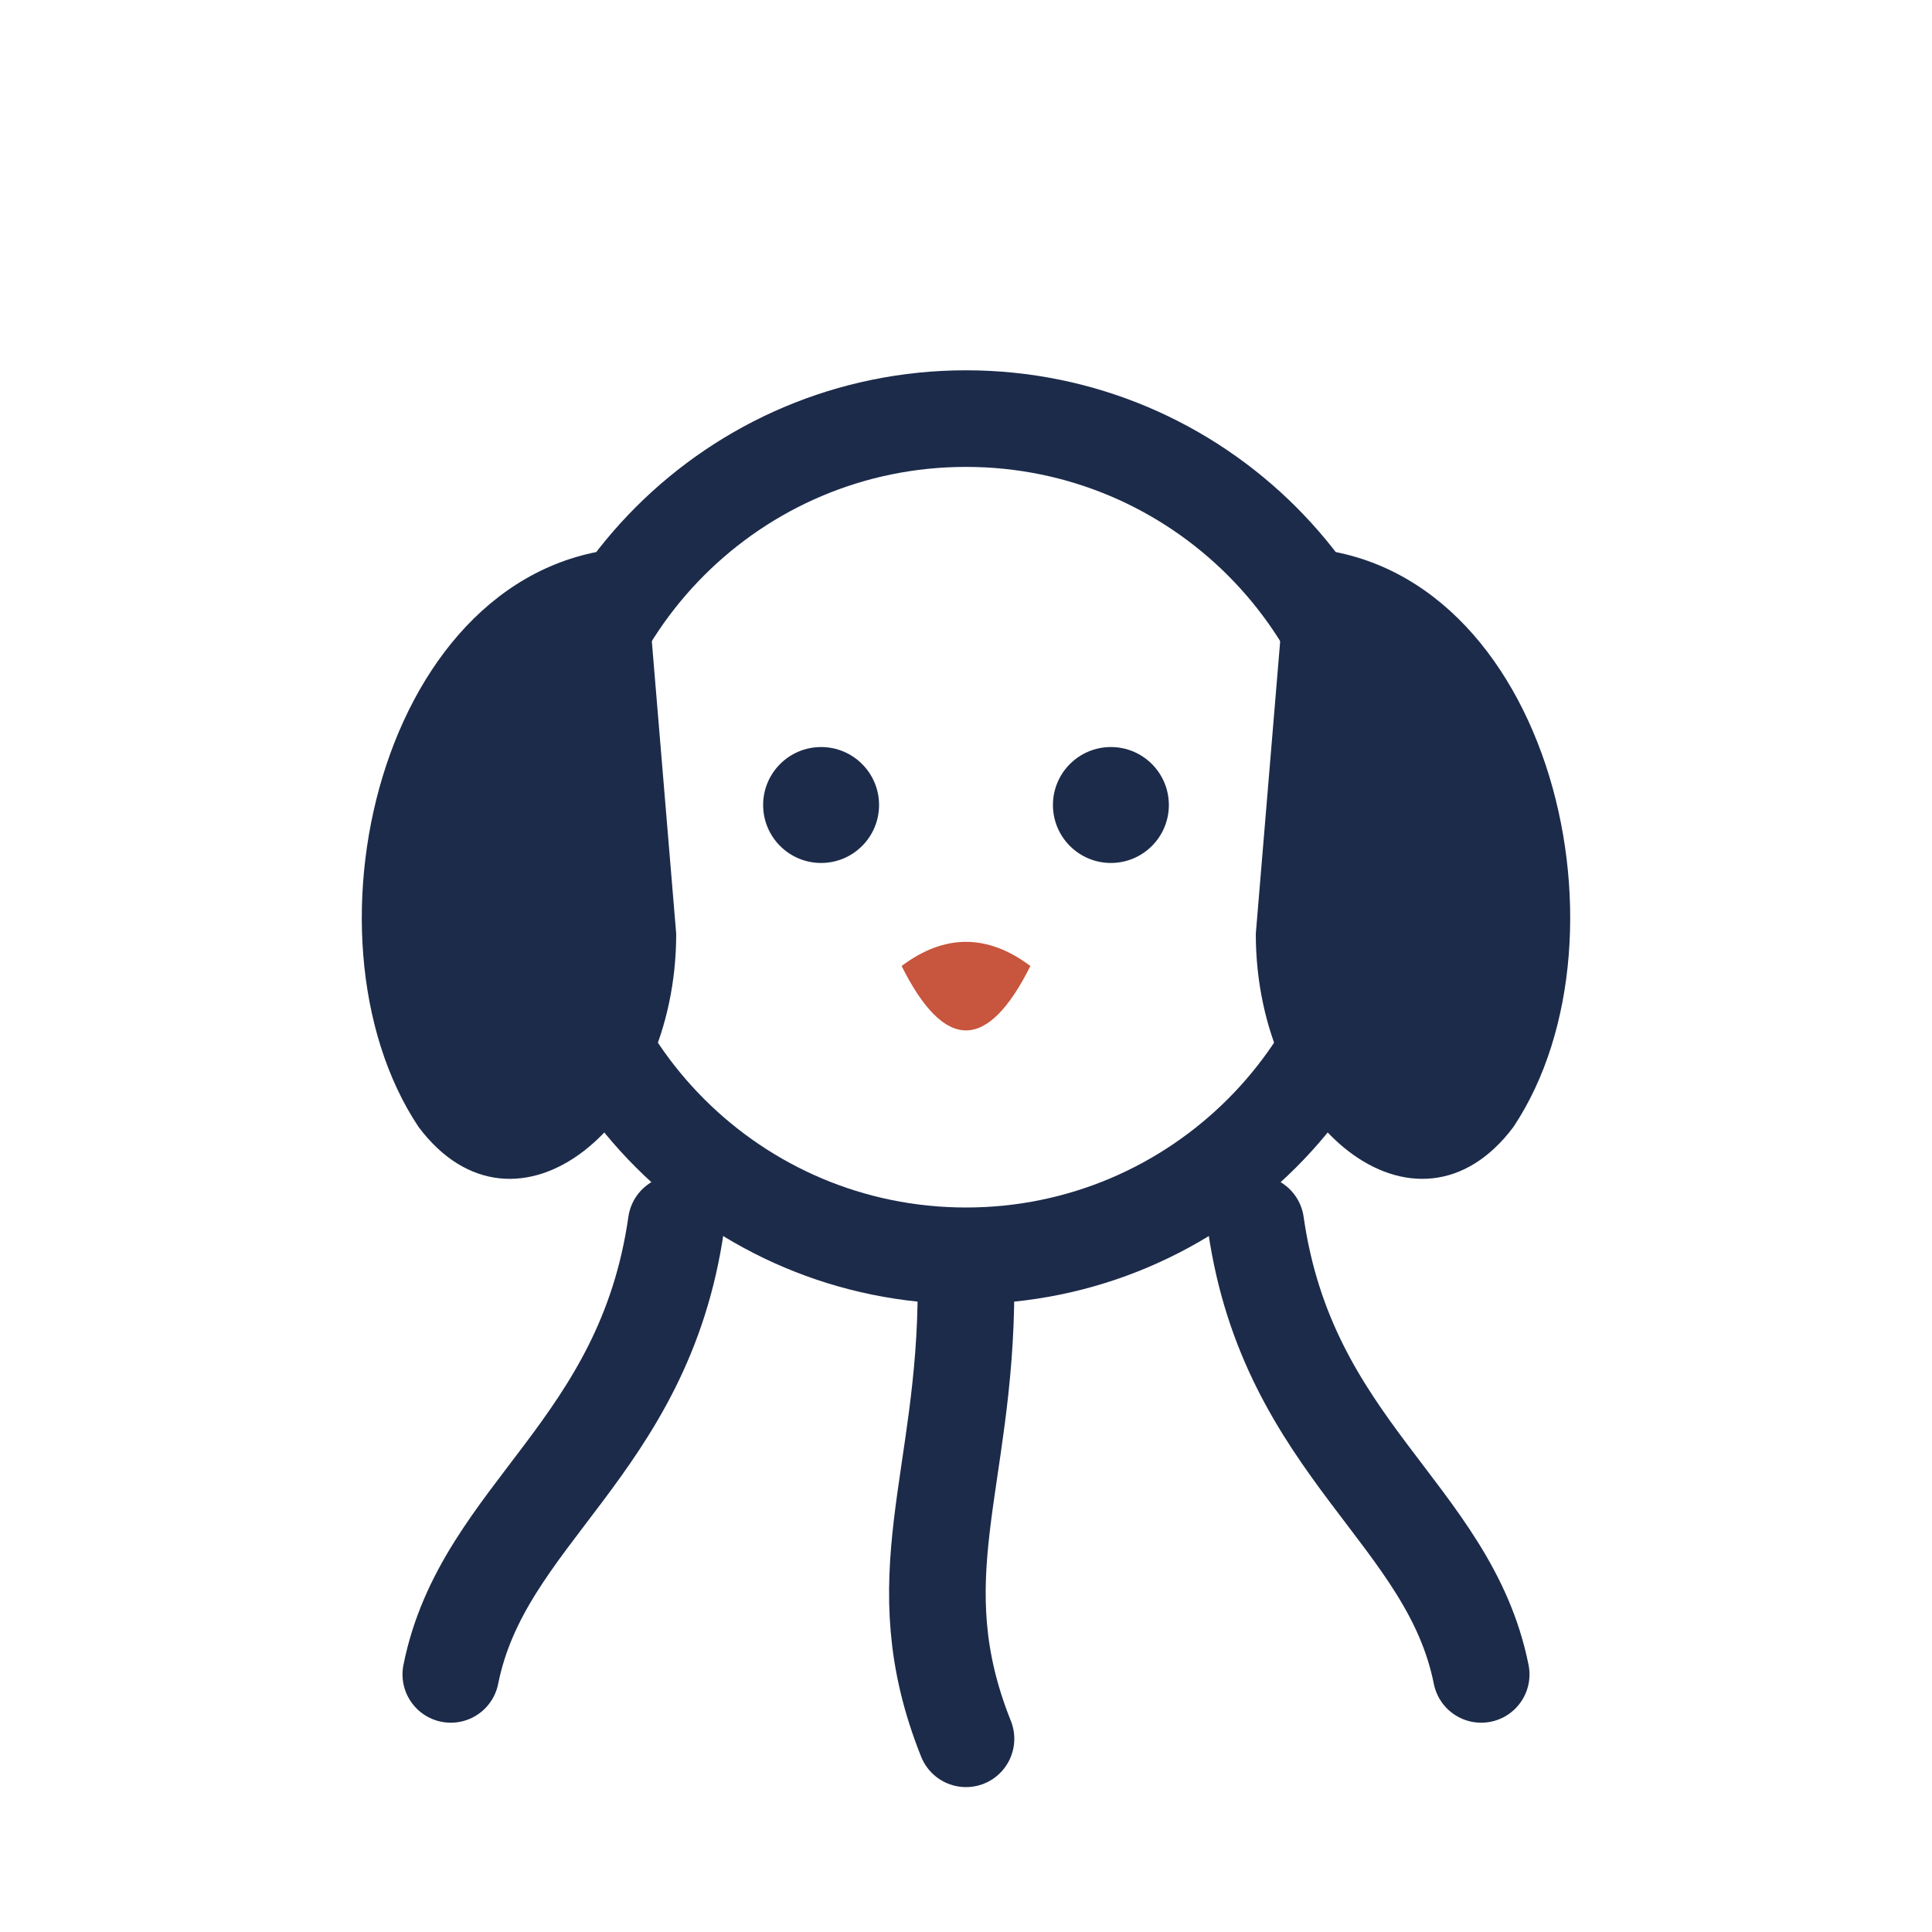
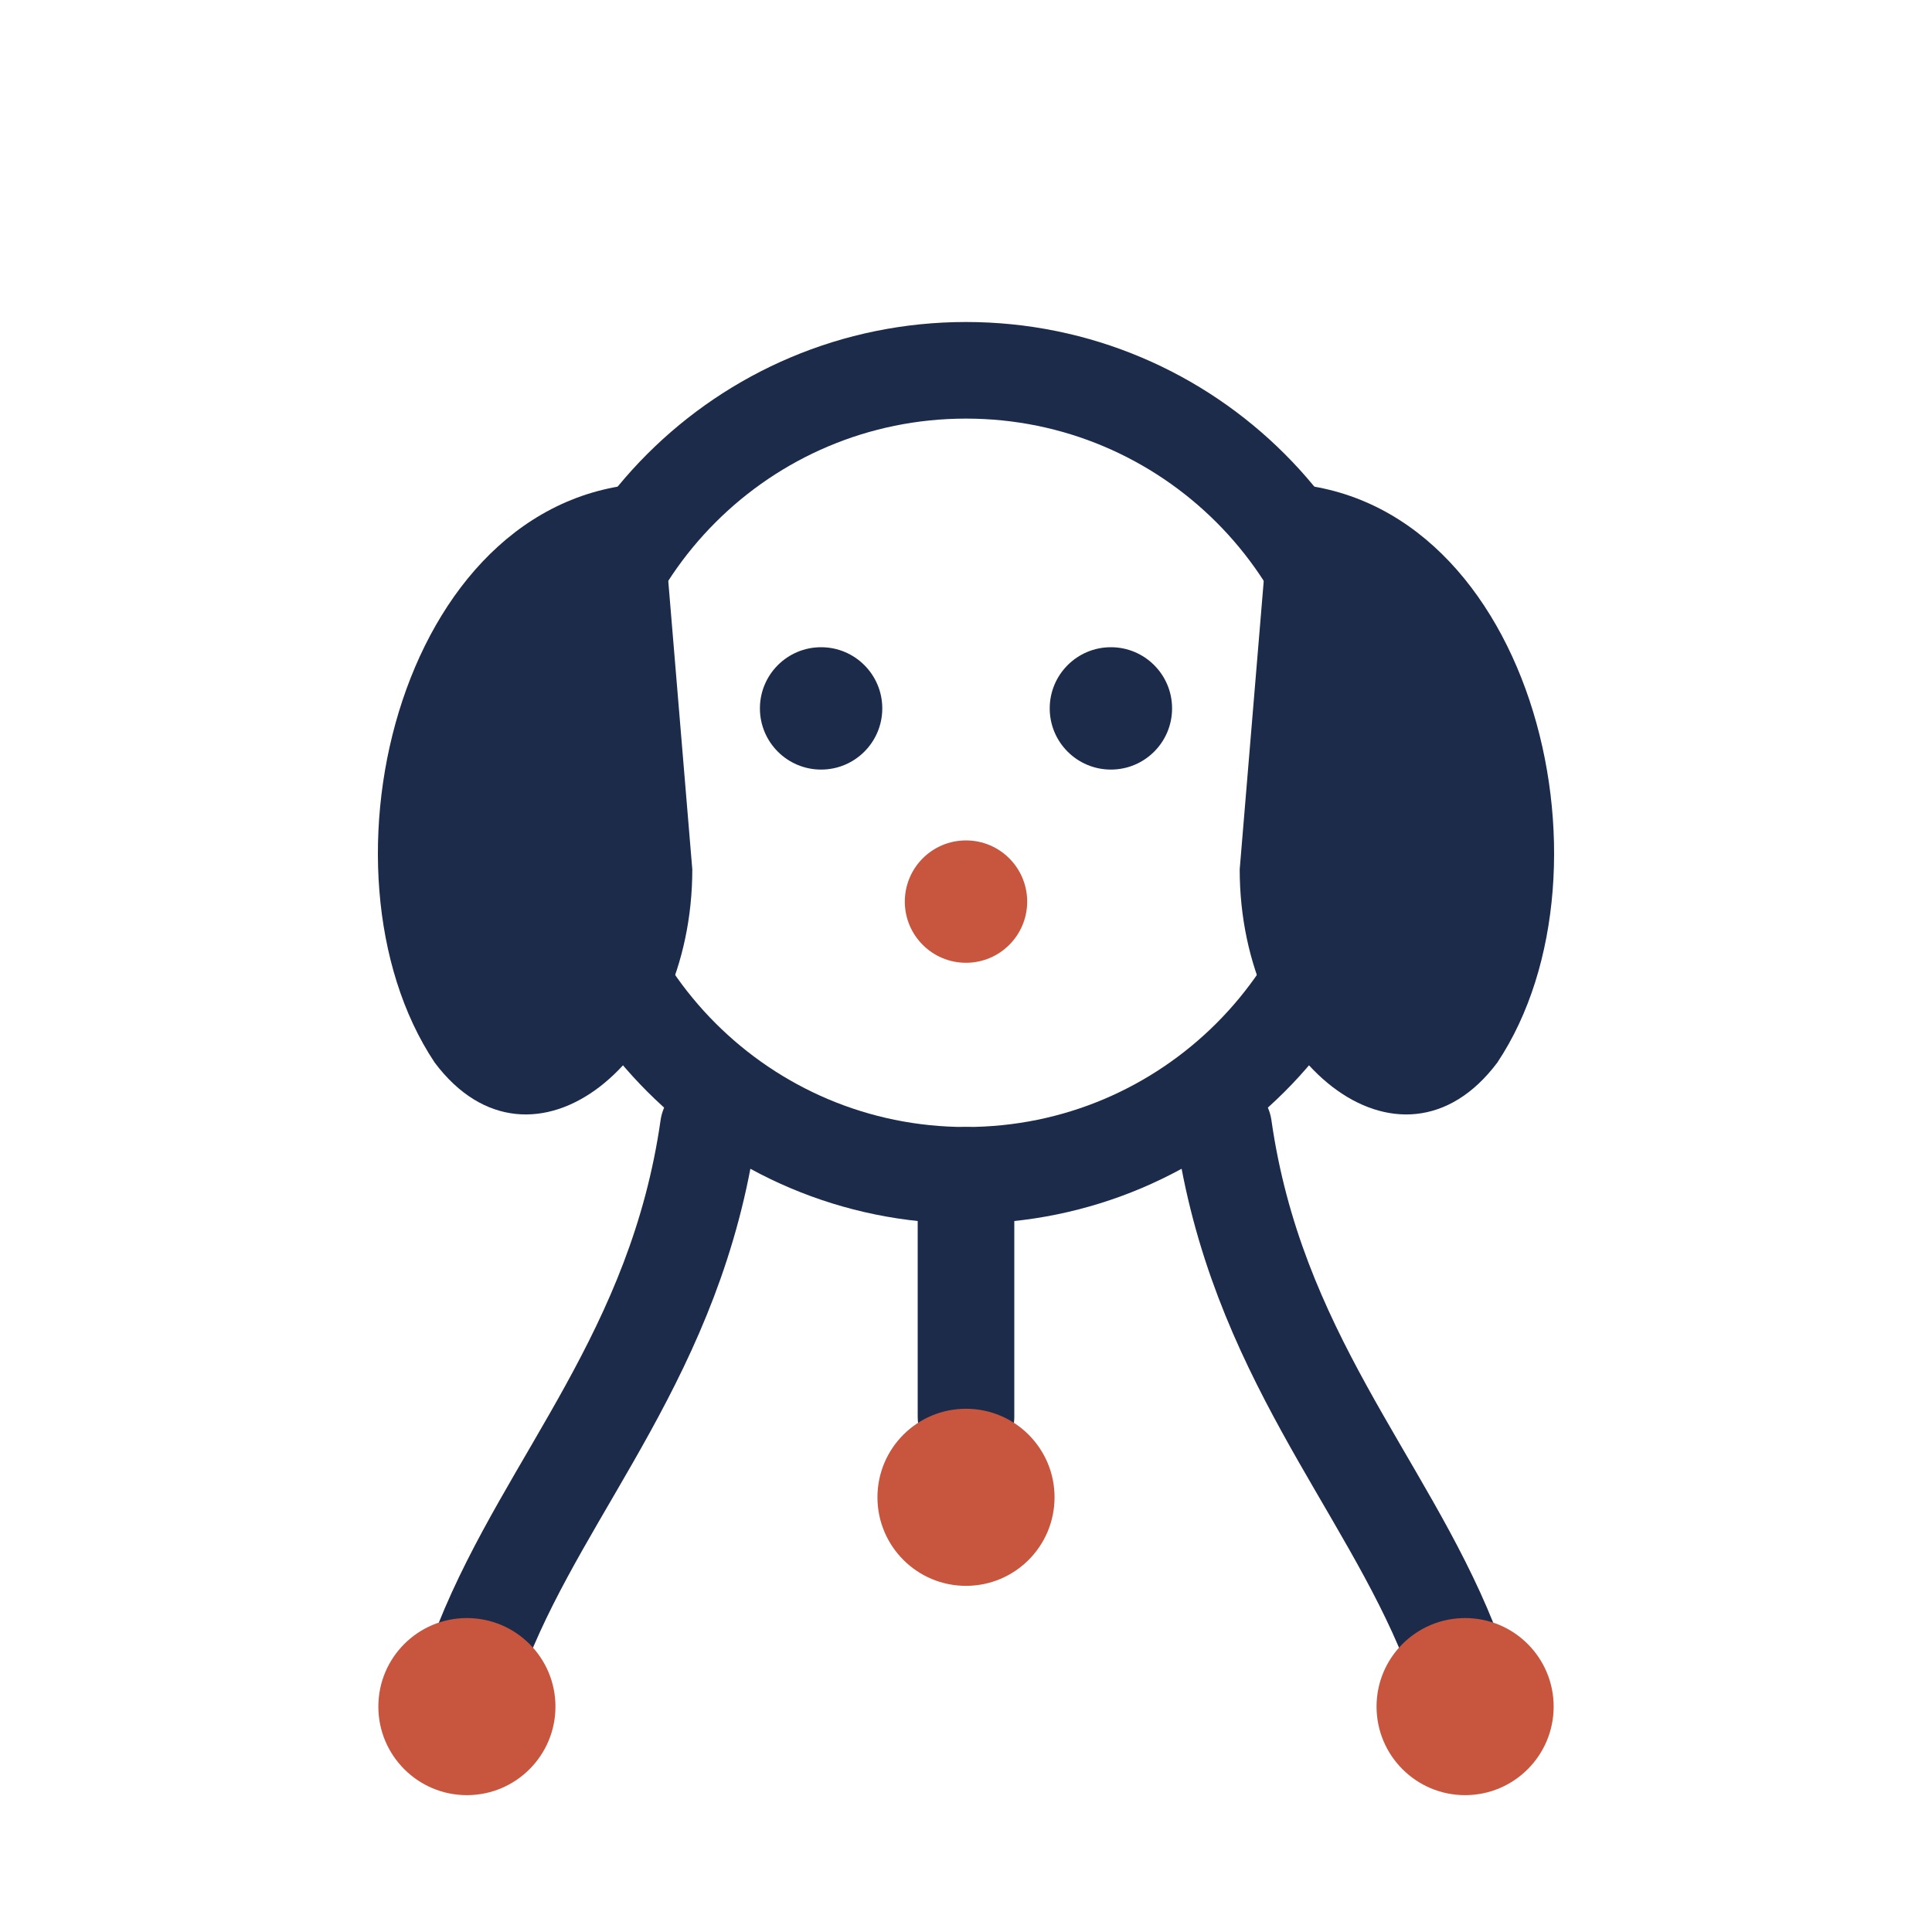
<svg xmlns="http://www.w3.org/2000/svg" viewBox="0 0 120 120" role="img" aria-label="Octopup Studio">
  <g fill="none" stroke="#1C2B4A" stroke-width="6" stroke-linecap="round" stroke-linejoin="round">
-     <circle cx="60" cy="52" r="26" />
-     <path d="M42 76 C40 90 30 94 28 104" />
-     <path d="M60 80 C60 92 56 98 60 108" />
-     <path d="M78 76 C80 90 90 94 92 104" />
+     <circle cx="60" cy="48" r="25" />
+     <path d="M44 70 C42 84 34 92 30 102" />
+     <path d="M60 73 L60 88" />
+     <path d="M76 70 C78 84 86 92 90 102" />
  </g>
-   <path d="M40 34 C24 34 18 58 26 70 C32 78 42 70 42 58 Z" fill="#1C2B4A" />
-   <path d="M80 34 C96 34 102 58 94 70 C88 78 78 70 78 58 Z" fill="#1C2B4A" />
-   <circle cx="51" cy="50" r="3.6" fill="#1C2B4A" />
-   <circle cx="69" cy="50" r="3.6" fill="#1C2B4A" />
-   <path d="M56 60 Q60 57 64 60 Q62 64 60 64 Q58 64 56 60 Z" fill="#C8553D" />
+   <path d="M41 30 C25 30 19 54 27 66 C33 74 43 66 43 54 Z" fill="#1C2B4A" />
+   <path d="M79 30 C95 30 101 54 93 66 C87 74 77 66 77 54 Z" fill="#1C2B4A" />
+   <circle cx="51" cy="44" r="3.8" fill="#1C2B4A" />
+   <circle cx="69" cy="44" r="3.8" fill="#1C2B4A" />
+   <circle cx="60" cy="56" r="3.8" fill="#C8553D" />
+   <circle cx="60" cy="93" r="5.5" fill="#C8553D" />
+   <circle cx="29" cy="106" r="5.5" fill="#C8553D" />
+   <circle cx="91" cy="106" r="5.5" fill="#C8553D" />
</svg>
